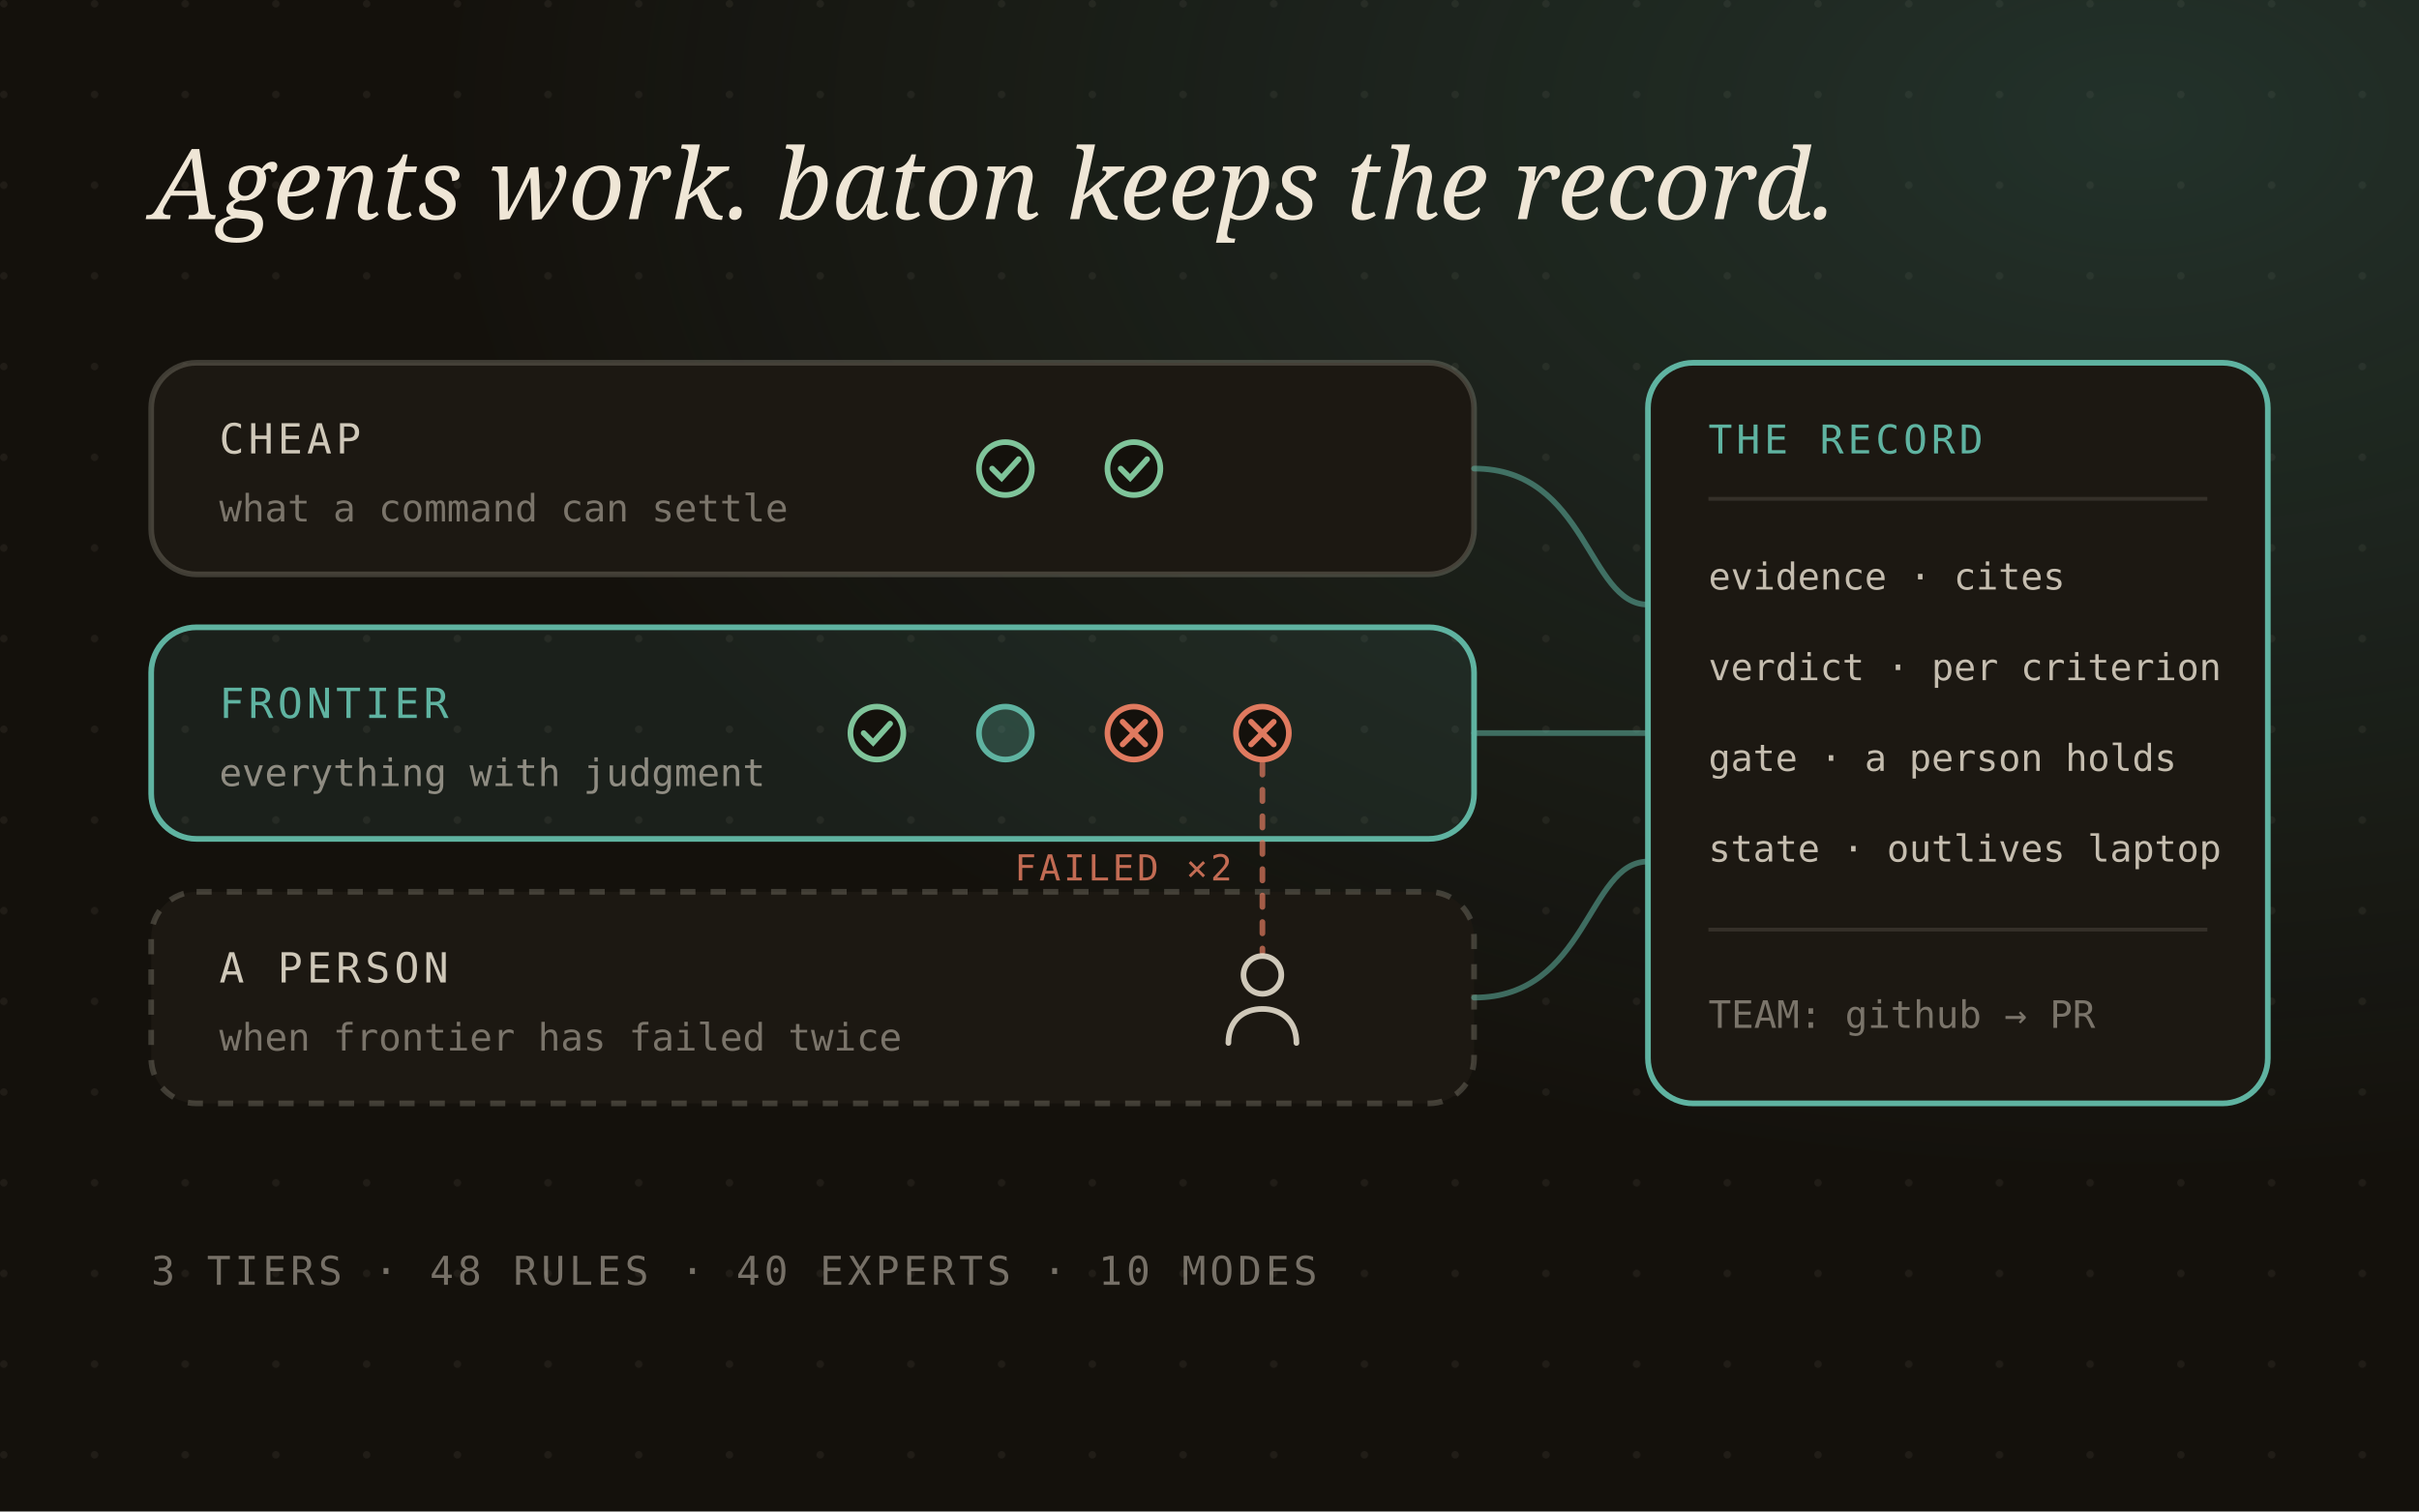
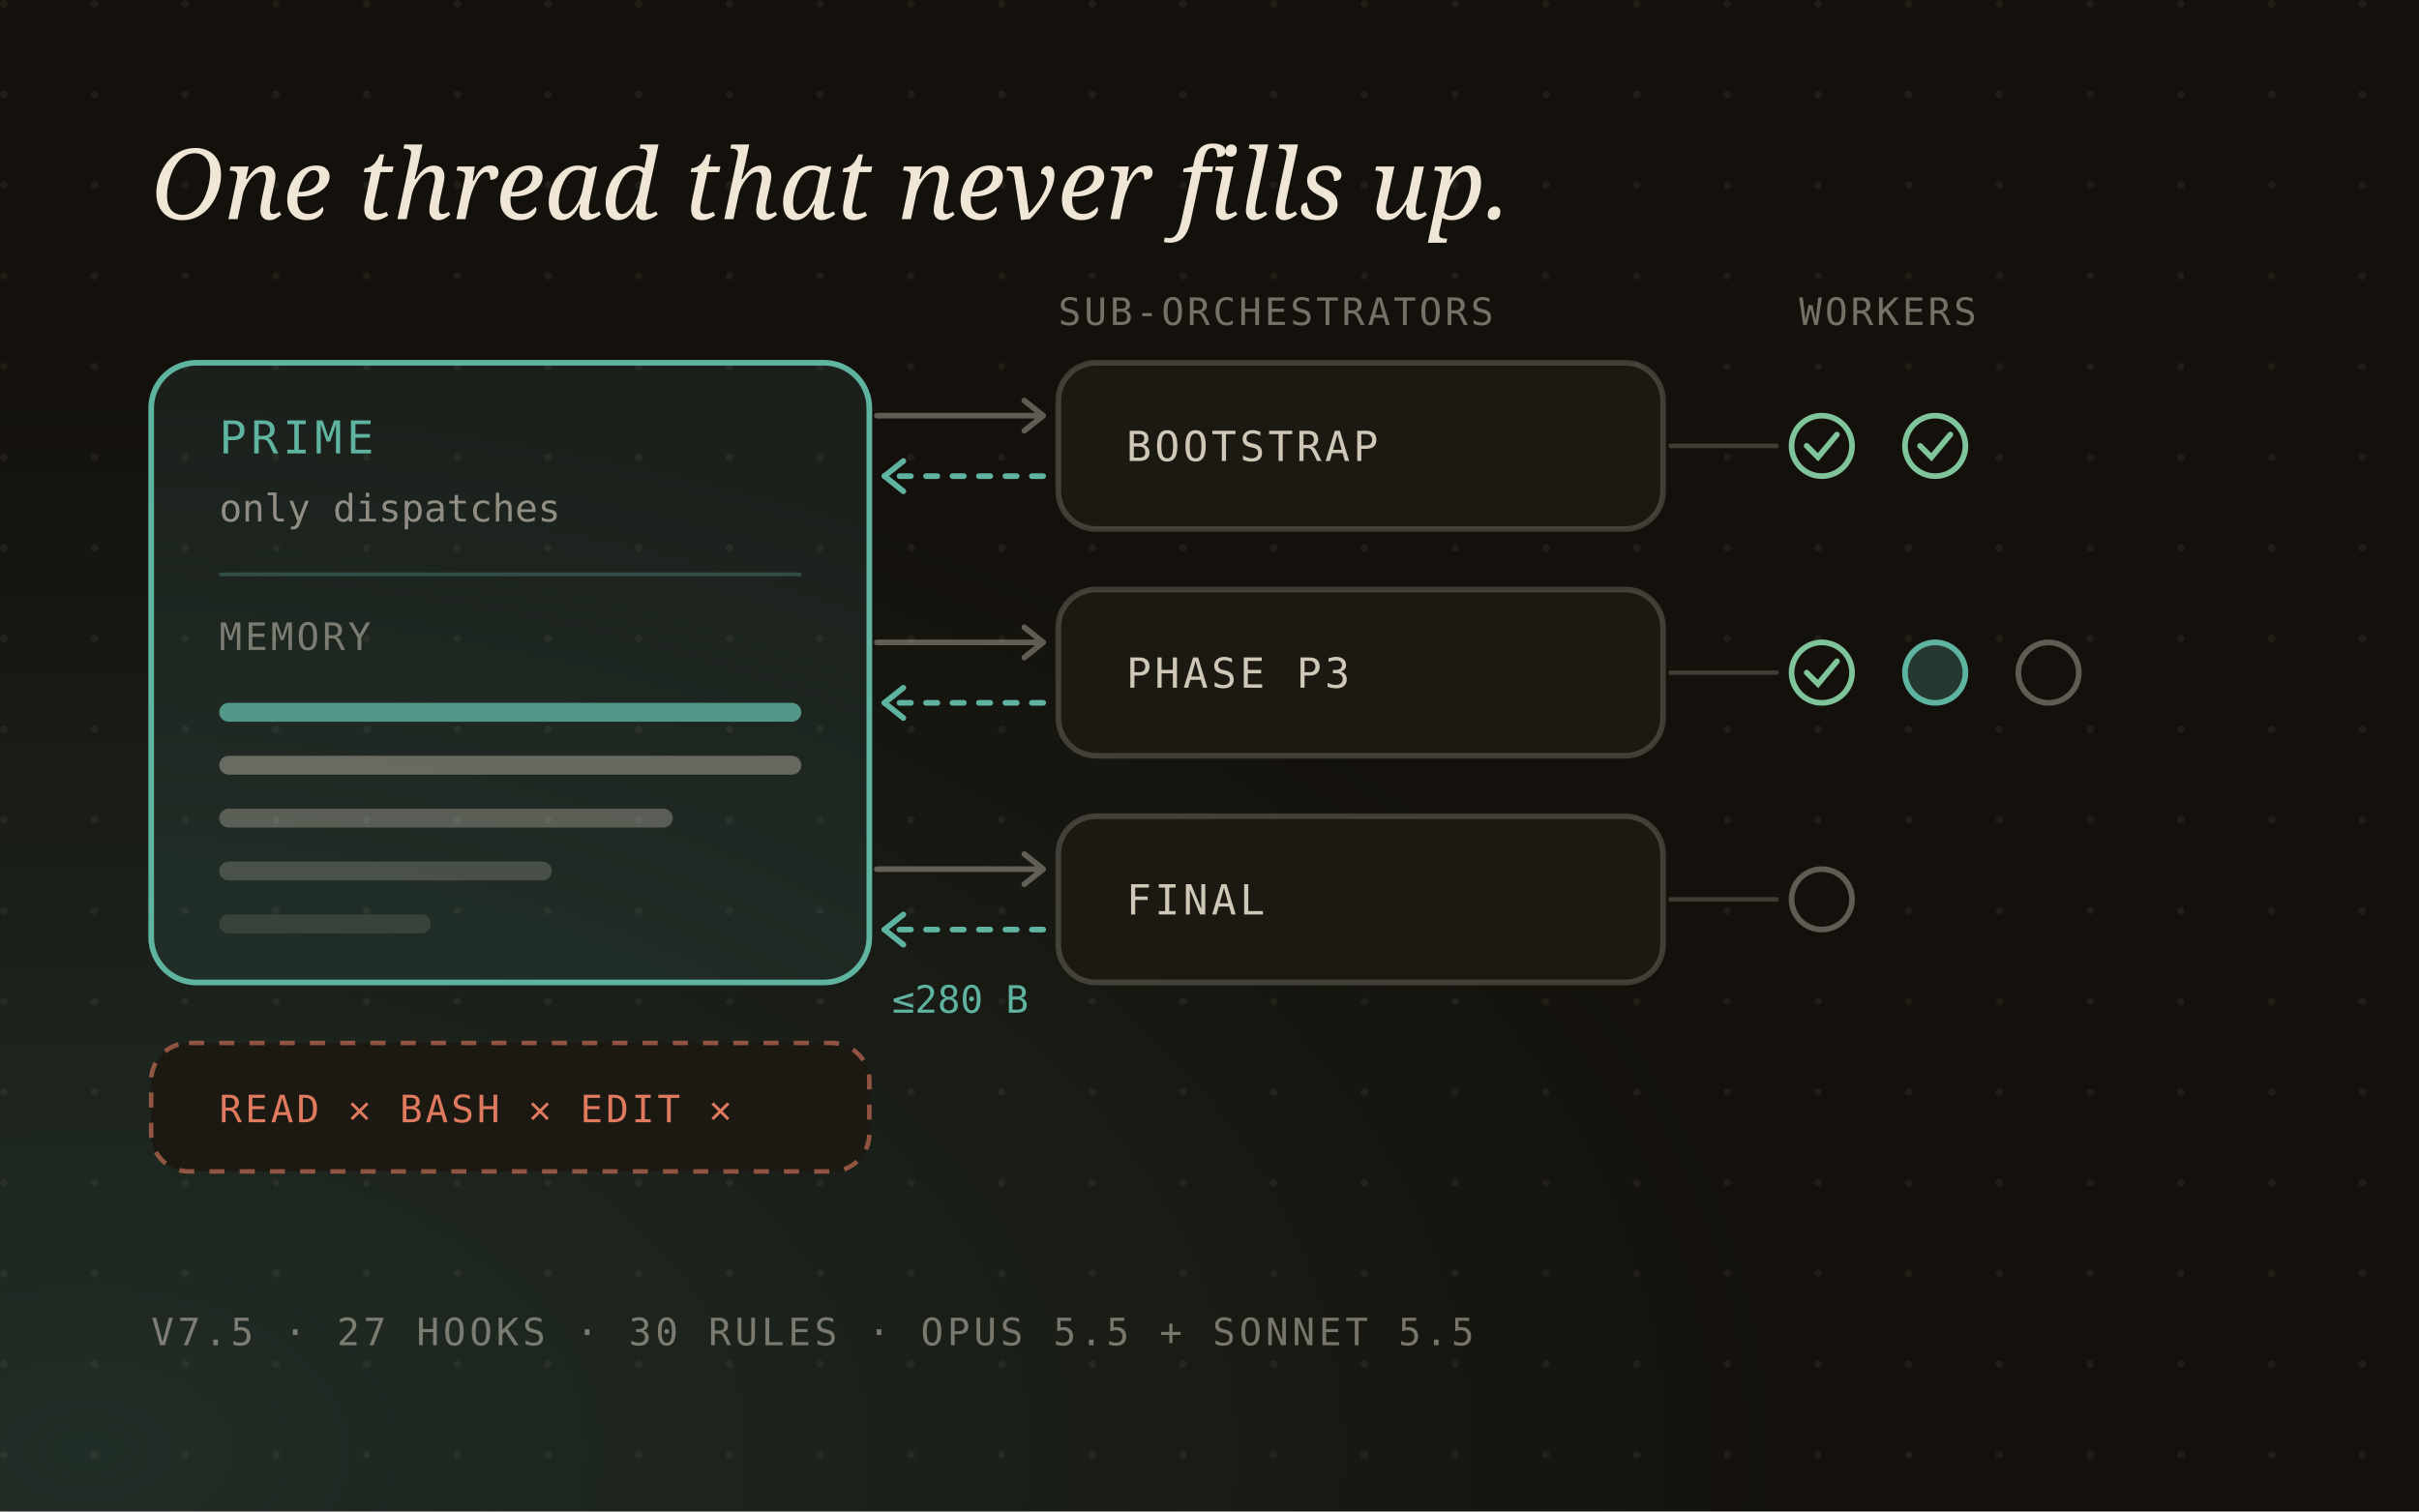
- <svg xmlns="http://www.w3.org/2000/svg" viewBox="0 0 640 400" width="640" height="400" role="img" aria-label="baton v5 — a run's tasks are routed to three tiers: cheap for what a command can settle, frontier for judgment, a person when frontier has failed twice; every step writes evidence, a verdict per criterion and a gate into one record">
+ <svg xmlns="http://www.w3.org/2000/svg" viewBox="0 0 640 400" width="640" height="400" role="img" aria-label="baton v7.5 — a prime that only dispatches sends goals to three sub-orchestrators, each runs its workers and hands back one line of at most 280 bytes into the prime's memory, while a guard refuses the prime's file reads and commands">
  <defs>
-     <radialGradient id="glow" cx="88%" cy="8%" r="70%">
-       <stop offset="0" stop-color="#5fb3a1" stop-opacity=".2" />
+     <radialGradient id="glow" cx="4%" cy="96%" r="70%">
+       <stop offset="0" stop-color="#5fb3a1" stop-opacity=".18" />
      <stop offset="1" stop-color="#5fb3a1" stop-opacity="0" />
    </radialGradient>
    <pattern id="dots" width="24" height="24" patternUnits="userSpaceOnUse">
      <circle cx="1" cy="1" r="1" fill="#efe6d6" fill-opacity=".06" />
    </pattern>
  </defs>
  <rect width="640" height="400" fill="#14110c" />
  <rect width="640" height="400" fill="url(#dots)" />
  <rect width="640" height="400" fill="url(#glow)" />
-   <text x="40" y="58" font-family="Fraunces, Georgia, serif" font-style="italic" font-size="26" fill="#efe6d6">Agents work. baton keeps the record.</text>
+   <text x="40" y="58" font-family="Fraunces, Georgia, serif" font-style="italic" font-size="26" fill="#efe6d6">One thread that never fills up.</text>
  <g font-family="JetBrains Mono, ui-monospace, monospace">
-     <rect x="40" y="96" width="350" height="56" rx="12" fill="#1c1812" stroke="#efe6d6" stroke-opacity=".2" stroke-width="1.5" />
-     <text x="58" y="120" font-size="11" letter-spacing=".1em" fill="#efe6d6" fill-opacity=".85">CHEAP</text>
-     <text x="58" y="138" font-size="10" fill="#efe6d6" fill-opacity=".45">what a command can settle</text>
-     <rect x="40" y="166" width="350" height="56" rx="12" fill="#5fb3a1" fill-opacity=".1" stroke="#5fb3a1" stroke-width="1.5" />
-     <text x="58" y="190" font-size="11" letter-spacing=".1em" fill="#5fb3a1">FRONTIER</text>
-     <text x="58" y="208" font-size="10" fill="#efe6d6" fill-opacity=".55">everything with judgment</text>
-     <rect x="40" y="236" width="350" height="56" rx="12" fill="#1c1812" stroke="#efe6d6" stroke-opacity=".2" stroke-width="1.5" stroke-dasharray="4 4" />
-     <text x="58" y="260" font-size="11" letter-spacing=".1em" fill="#efe6d6" fill-opacity=".85">A PERSON</text>
-     <text x="58" y="278" font-size="10" fill="#efe6d6" fill-opacity=".45">when frontier has failed twice</text>
+     <rect x="40" y="96" width="190" height="164" rx="12" fill="#5fb3a1" fill-opacity=".1" stroke="#5fb3a1" stroke-width="1.5" />
+     <text x="58" y="120" font-size="12" letter-spacing=".1em" fill="#5fb3a1">PRIME</text>
+     <text x="58" y="138" font-size="10" fill="#efe6d6" fill-opacity=".55">only dispatches</text>
+     <path d="M58 152H212" stroke="#5fb3a1" stroke-opacity=".3" stroke-width="1" />
+     <text x="58" y="172" font-size="10" letter-spacing=".08em" fill="#efe6d6" fill-opacity=".45">MEMORY</text>
+     <rect x="58" y="186" width="154" height="5" rx="2.5" fill="#5fb3a1" fill-opacity=".8" />
+     <rect x="58" y="200" width="154" height="5" rx="2.5" fill="#efe6d6" fill-opacity=".35" />
+     <rect x="58" y="214" width="120" height="5" rx="2.5" fill="#efe6d6" fill-opacity=".28" />
+     <rect x="58" y="228" width="88" height="5" rx="2.5" fill="#efe6d6" fill-opacity=".2" />
+     <rect x="58" y="242" width="56" height="5" rx="2.5" fill="#efe6d6" fill-opacity=".12" />
+     <rect x="40" y="276" width="190" height="34" rx="10" fill="#1c1812" stroke="#e07a5f" stroke-opacity=".6" stroke-width="1.2" stroke-dasharray="4 4" />
+     <text x="58" y="297" font-size="10" letter-spacing=".08em" fill="#e07a5f">READ ✕  BASH ✕  EDIT ✕</text>
+     <text x="280" y="86" font-size="10" letter-spacing=".08em" fill="#efe6d6" fill-opacity=".45">SUB-ORCHESTRATORS</text>
+     <rect x="280" y="96" width="160" height="44" rx="10" fill="#1c1812" stroke="#efe6d6" stroke-opacity=".2" stroke-width="1.5" />
+     <text x="298" y="122" font-size="11" letter-spacing=".08em" fill="#efe6d6" fill-opacity=".85">BOOTSTRAP</text>
+     <rect x="280" y="156" width="160" height="44" rx="10" fill="#1c1812" stroke="#efe6d6" stroke-opacity=".2" stroke-width="1.5" />
+     <text x="298" y="182" font-size="11" letter-spacing=".08em" fill="#efe6d6" fill-opacity=".85">PHASE P3</text>
+     <rect x="280" y="216" width="160" height="44" rx="10" fill="#1c1812" stroke="#efe6d6" stroke-opacity=".2" stroke-width="1.5" />
+     <text x="298" y="242" font-size="11" letter-spacing=".08em" fill="#efe6d6" fill-opacity=".85">FINAL</text>
+     <text x="236" y="268" font-size="10" fill="#5fb3a1">≤280 B</text>
+     <text x="476" y="86" font-size="10" letter-spacing=".08em" fill="#efe6d6" fill-opacity=".45">WORKERS</text>
+     <text x="40" y="356" font-size="10" letter-spacing=".1em" fill="#efe6d6" fill-opacity=".45">V7.5 · 27 HOOKS · 30 RULES · OPUS 5.5 + SONNET 5.5</text>
  </g>
-   <g stroke-width="1.5">
-     <circle cx="266" cy="124" r="7" fill="#14110c" stroke="#7fc49a" />
-     <path d="M262.5 124l2.5 2.5 4.5-5" fill="none" stroke="#7fc49a" stroke-linecap="round" />
-     <circle cx="300" cy="124" r="7" fill="#14110c" stroke="#7fc49a" />
-     <path d="M296.5 124l2.5 2.5 4.5-5" fill="none" stroke="#7fc49a" stroke-linecap="round" />
-     <circle cx="232" cy="194" r="7" fill="#14110c" stroke="#7fc49a" />
-     <path d="M228.5 194l2.5 2.5 4.5-5" fill="none" stroke="#7fc49a" stroke-linecap="round" />
-     <circle cx="266" cy="194" r="7" fill="#5fb3a1" fill-opacity=".25" stroke="#5fb3a1" />
-     <circle cx="300" cy="194" r="7" fill="#14110c" stroke="#e07a5f" />
-     <path d="M297 191l6 6M303 191l-6 6" stroke="#e07a5f" stroke-linecap="round" />
-     <circle cx="334" cy="194" r="7" fill="#14110c" stroke="#e07a5f" />
-     <path d="M331 191l6 6M337 191l-6 6" stroke="#e07a5f" stroke-linecap="round" />
-     <path d="M334 202 C 334 236, 334 236, 334 252" fill="none" stroke="#e07a5f" stroke-opacity=".7" stroke-dasharray="3 4" stroke-linecap="round" />
-     <circle cx="334" cy="258" r="5" fill="none" stroke="#efe6d6" stroke-opacity=".85" />
-     <path d="M325 276c0-6 4-9 9-9s9 3 9 9" fill="none" stroke="#efe6d6" stroke-opacity=".85" stroke-linecap="round" />
+   <g fill="none" stroke-width="1.5" stroke-linecap="round" stroke-linejoin="round">
+     <g stroke="#efe6d6" stroke-opacity=".35">
+       <path d="M232 110H276M271 106l5 4-5 4" />
+       <path d="M232 170H276M271 166l5 4-5 4" />
+       <path d="M232 230H276M271 226l5 4-5 4" />
+     </g>
+     <g stroke="#5fb3a1">
+       <path d="M276 126H234" stroke-dasharray="3 4" />
+       <path d="M239 122l-5 4 5 4" />
+       <path d="M276 186H234" stroke-dasharray="3 4" />
+       <path d="M239 182l-5 4 5 4" />
+       <path d="M276 246H234" stroke-dasharray="3 4" />
+       <path d="M239 242l-5 4 5 4" />
+     </g>
+     <g stroke="#efe6d6" stroke-opacity=".2" stroke-width="1.2">
+       <path d="M442 118H470" />
+       <path d="M442 178H470" />
+       <path d="M442 238H470" />
+     </g>
  </g>
-   <text x="326" y="233" text-anchor="end" font-family="JetBrains Mono, ui-monospace, monospace" font-size="9.5" letter-spacing=".08em" fill="#e07a5f" fill-opacity=".85">FAILED ×2</text>
-   <g fill="none" stroke-width="1.5" stroke-linecap="round" stroke="#5fb3a1" stroke-opacity=".55">
-     <path d="M390 124 C 420 124, 420 160, 436 160" />
-     <path d="M390 194 L 436 194" />
-     <path d="M390 264 C 420 264, 420 228, 436 228" />
+   <g stroke-width="1.5" stroke-linecap="round">
+     <circle cx="482" cy="118" r="8" fill="#14110c" stroke="#7fc49a" />
+     <path d="M478 118l3 3 5-6" fill="none" stroke="#7fc49a" />
+     <circle cx="512" cy="118" r="8" fill="#14110c" stroke="#7fc49a" />
+     <path d="M508 118l3 3 5-6" fill="none" stroke="#7fc49a" />
+     <circle cx="482" cy="178" r="8" fill="#14110c" stroke="#7fc49a" />
+     <path d="M478 178l3 3 5-6" fill="none" stroke="#7fc49a" />
+     <circle cx="512" cy="178" r="8" fill="#5fb3a1" fill-opacity=".25" stroke="#5fb3a1" />
+     <circle cx="542" cy="178" r="8" fill="#14110c" stroke="#efe6d6" stroke-opacity=".35" />
+     <circle cx="482" cy="238" r="8" fill="#14110c" stroke="#efe6d6" stroke-opacity=".35" />
  </g>
-   <g font-family="JetBrains Mono, ui-monospace, monospace">
-     <rect x="436" y="96" width="164" height="196" rx="12" fill="#1c1812" stroke="#5fb3a1" stroke-width="1.5" />
-     <text x="452" y="120" font-size="10.5" letter-spacing=".1em" fill="#5fb3a1">THE RECORD</text>
-     <line x1="452" y1="132" x2="584" y2="132" stroke="#efe6d6" stroke-opacity=".12" />
-     <text x="452" y="156" font-size="9.8" fill="#efe6d6" fill-opacity=".8">evidence · cites</text>
-     <text x="452" y="180" font-size="9.8" fill="#efe6d6" fill-opacity=".8">verdict · per criterion</text>
-     <text x="452" y="204" font-size="9.8" fill="#efe6d6" fill-opacity=".8">gate · a person holds</text>
-     <text x="452" y="228" font-size="9.8" fill="#efe6d6" fill-opacity=".8">state · outlives laptop</text>
-     <line x1="452" y1="246" x2="584" y2="246" stroke="#efe6d6" stroke-opacity=".12" />
-     <text x="452" y="272" font-size="10" fill="#efe6d6" fill-opacity=".45">TEAM: github → PR</text>
-   </g>
-   <text x="40" y="340" font-family="JetBrains Mono, ui-monospace, monospace" font-size="10.5" letter-spacing=".1em" fill="#efe6d6" fill-opacity=".45">3 TIERS · 48 RULES · 40 EXPERTS · 10 MODES</text>
</svg>
